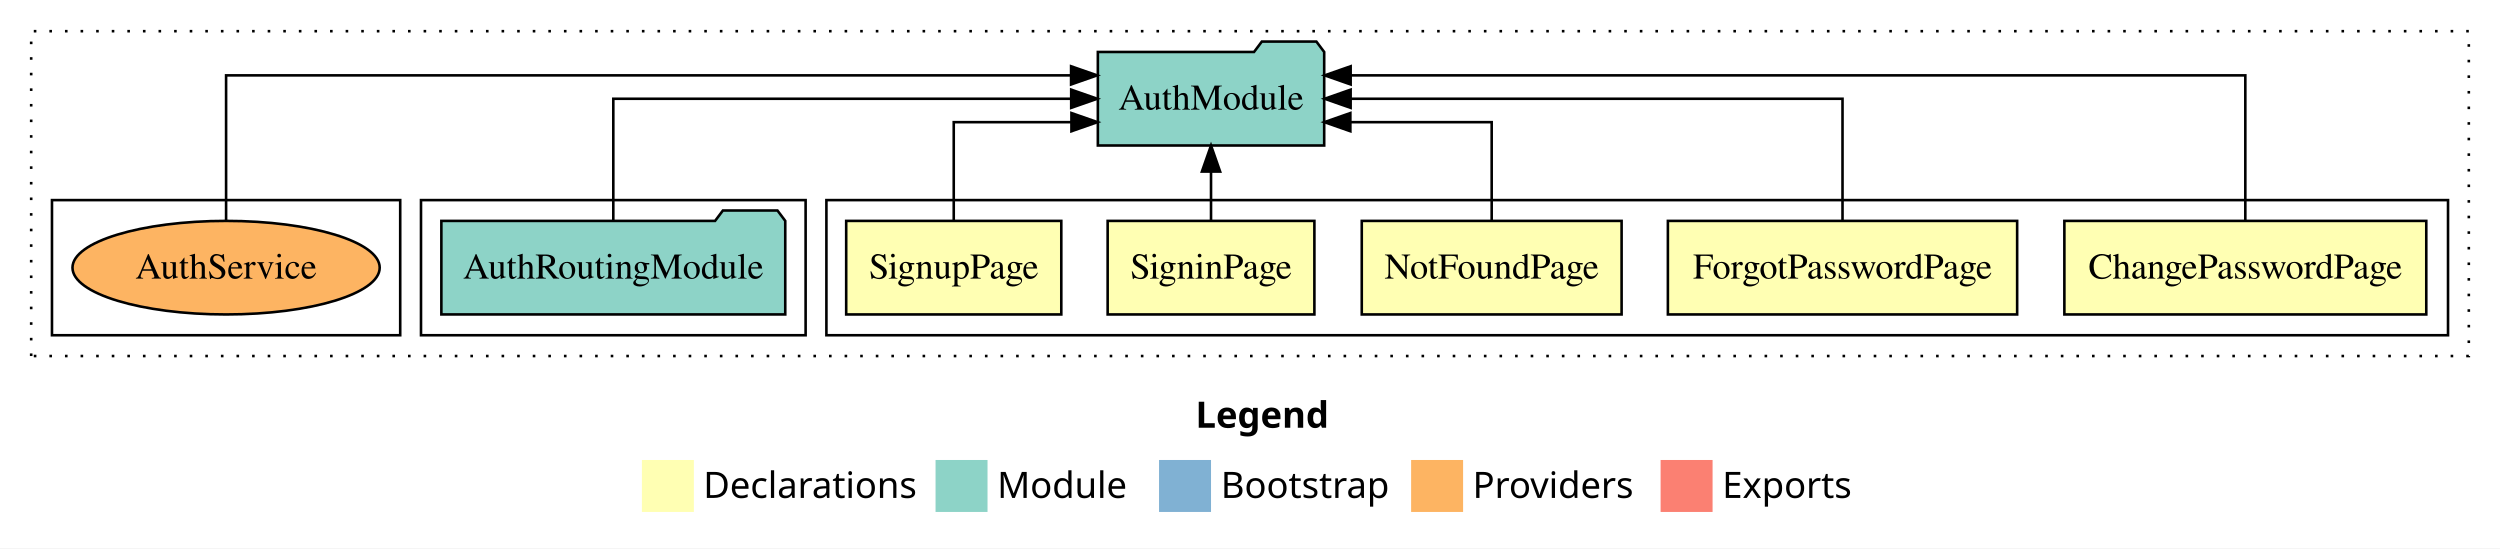
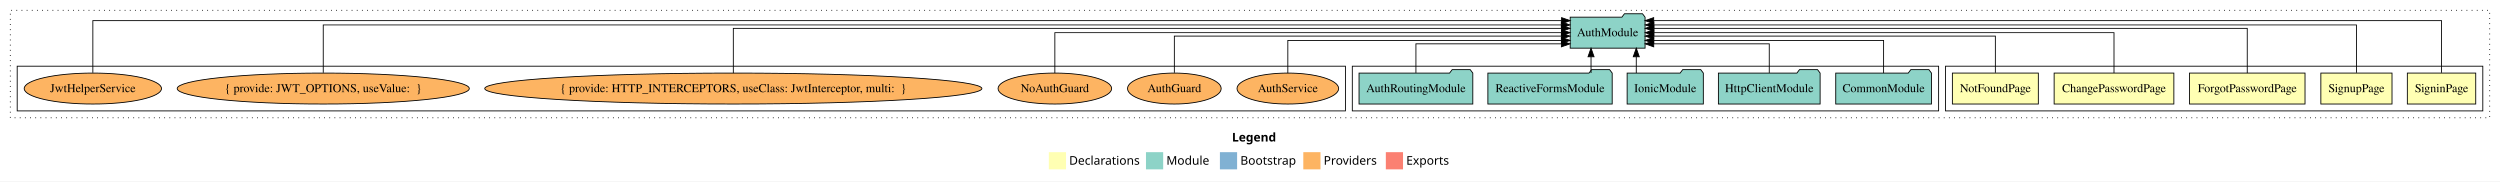
- <svg xmlns="http://www.w3.org/2000/svg" width="962pt" height="211pt" viewBox="0.00 0.00 962.00 211.00">
+ <svg xmlns="http://www.w3.org/2000/svg" width="2908pt" height="211pt" viewBox="0.00 0.00 2908.00 211.00">
  <g id="graph0" class="graph" transform="scale(1 1) rotate(0) translate(4 207)">
-     <polygon fill="#ffffff" stroke="transparent" points="-4,4 -4,-207 958,-207 958,4 -4,4" />
-     <text text-anchor="start" x="456.009" y="-42.4" font-family="sans-serif" font-weight="bold" font-size="14.00" fill="#000000">Legend</text>
-     <polygon fill="#ffffb3" stroke="transparent" points="243,-10 243,-30 263,-30 263,-10 243,-10" />
-     <text text-anchor="start" x="266.629" y="-15.4" font-family="sans-serif" font-size="14.00" fill="#000000">  Declarations</text>
-     <polygon fill="#8dd3c7" stroke="transparent" points="356,-10 356,-30 376,-30 376,-10 356,-10" />
-     <text text-anchor="start" x="379.725" y="-15.4" font-family="sans-serif" font-size="14.00" fill="#000000">  Module</text>
-     <polygon fill="#80b1d3" stroke="transparent" points="442,-10 442,-30 462,-30 462,-10 442,-10" />
-     <text text-anchor="start" x="465.781" y="-15.4" font-family="sans-serif" font-size="14.00" fill="#000000">  Bootstrap</text>
-     <polygon fill="#fdb462" stroke="transparent" points="539,-10 539,-30 559,-30 559,-10 539,-10" />
-     <text text-anchor="start" x="562.673" y="-15.4" font-family="sans-serif" font-size="14.00" fill="#000000">  Providers</text>
-     <polygon fill="#fb8072" stroke="transparent" points="635,-10 635,-30 655,-30 655,-10 635,-10" />
-     <text text-anchor="start" x="658.726" y="-15.4" font-family="sans-serif" font-size="14.00" fill="#000000">  Exports</text>
+     <polygon fill="#ffffff" stroke="transparent" points="-4,4 -4,-207 2904,-207 2904,4 -4,4" />
+     <text text-anchor="start" x="1429.009" y="-42.4" font-family="sans-serif" font-weight="bold" font-size="14.00" fill="#000000">Legend</text>
+     <polygon fill="#ffffb3" stroke="transparent" points="1216,-10 1216,-30 1236,-30 1236,-10 1216,-10" />
+     <text text-anchor="start" x="1239.629" y="-15.4" font-family="sans-serif" font-size="14.00" fill="#000000">  Declarations</text>
+     <polygon fill="#8dd3c7" stroke="transparent" points="1329,-10 1329,-30 1349,-30 1349,-10 1329,-10" />
+     <text text-anchor="start" x="1352.725" y="-15.4" font-family="sans-serif" font-size="14.00" fill="#000000">  Module</text>
+     <polygon fill="#80b1d3" stroke="transparent" points="1415,-10 1415,-30 1435,-30 1435,-10 1415,-10" />
+     <text text-anchor="start" x="1438.781" y="-15.4" font-family="sans-serif" font-size="14.00" fill="#000000">  Bootstrap</text>
+     <polygon fill="#fdb462" stroke="transparent" points="1512,-10 1512,-30 1532,-30 1532,-10 1512,-10" />
+     <text text-anchor="start" x="1535.673" y="-15.4" font-family="sans-serif" font-size="14.00" fill="#000000">  Providers</text>
+     <polygon fill="#fb8072" stroke="transparent" points="1608,-10 1608,-30 1628,-30 1628,-10 1608,-10" />
+     <text text-anchor="start" x="1631.726" y="-15.4" font-family="sans-serif" font-size="14.00" fill="#000000">  Exports</text>
    <g id="clust1" class="cluster">
-       <polygon fill="none" stroke="#000000" stroke-dasharray="1,5" points="8,-70 8,-195 946,-195 946,-70 8,-70" />
+       <polygon fill="none" stroke="#000000" stroke-dasharray="1,5" points="8,-70 8,-195 2892,-195 2892,-70 8,-70" />
    </g>
    <g id="clust2" class="cluster">
-       <polygon fill="none" stroke="#000000" points="314,-78 314,-130 938,-130 938,-78 314,-78" />
+       <polygon fill="none" stroke="#000000" points="2259,-78 2259,-130 2884,-130 2884,-78 2259,-78" />
    </g>
    <g id="clust8" class="cluster">
-       <polygon fill="none" stroke="#000000" points="158,-78 158,-130 306,-130 306,-78 158,-78" />
+       <polygon fill="none" stroke="#000000" points="1569,-78 1569,-130 2251,-130 2251,-78 1569,-78" />
    </g>
    <g id="clust11" class="cluster">
-       <polygon fill="none" stroke="#000000" points="16,-78 16,-130 150,-130 150,-78 16,-78" />
+       <polygon fill="none" stroke="#000000" points="16,-78 16,-130 1561,-130 1561,-78 16,-78" />
    </g>
    <g id="node1" class="node">
-       <polygon fill="#ffffb3" stroke="#000000" points="929.632,-122 790.368,-122 790.368,-86 929.632,-86 929.632,-122" />
-       <text text-anchor="middle" x="860" y="-99.8" font-family="Times,serif" font-size="14.00" fill="#000000">ChangePasswordPage</text>
+       <polygon fill="#ffffb3" stroke="#000000" points="2875.776,-122 2796.224,-122 2796.224,-86 2875.776,-86 2875.776,-122" />
+       <text text-anchor="middle" x="2836" y="-99.8" font-family="Times,serif" font-size="14.00" fill="#000000">SigninPage</text>
    </g>
    <g id="node6" class="node">
-       <polygon fill="#8dd3c7" stroke="#000000" points="505.548,-187 502.548,-191 481.548,-191 478.548,-187 418.452,-187 418.452,-151 505.548,-151 505.548,-187" />
-       <text text-anchor="middle" x="462" y="-164.8" font-family="Times,serif" font-size="14.00" fill="#000000">AuthModule</text>
+       <polygon fill="#8dd3c7" stroke="#000000" points="1909.548,-187 1906.548,-191 1885.548,-191 1882.548,-187 1822.452,-187 1822.452,-151 1909.548,-151 1909.548,-187" />
+       <text text-anchor="middle" x="1866" y="-164.8" font-family="Times,serif" font-size="14.00" fill="#000000">AuthModule</text>
    </g>
    <g id="edge1" class="edge">
-       <path fill="none" stroke="#000000" d="M860,-122.292C860,-144.206 860,-178 860,-178 860,-178 515.731,-178 515.731,-178" />
-       <polygon fill="#000000" stroke="#000000" points="515.731,-174.5 505.731,-178 515.731,-181.5 515.731,-174.5" />
+       <path fill="none" stroke="#000000" d="M2836,-122.323C2836,-145.66 2836,-183 2836,-183 2836,-183 1919.563,-183 1919.563,-183" />
+       <polygon fill="#000000" stroke="#000000" points="1919.563,-179.5 1909.563,-183 1919.563,-186.5 1919.563,-179.5" />
    </g>
    <g id="node2" class="node">
-       <polygon fill="#ffffb3" stroke="#000000" points="772.199,-122 637.801,-122 637.801,-86 772.199,-86 772.199,-122" />
-       <text text-anchor="middle" x="705" y="-99.8" font-family="Times,serif" font-size="14.00" fill="#000000">ForgotPasswordPage</text>
+       <polygon fill="#ffffb3" stroke="#000000" points="2778.385,-122 2695.615,-122 2695.615,-86 2778.385,-86 2778.385,-122" />
+       <text text-anchor="middle" x="2737" y="-99.8" font-family="Times,serif" font-size="14.00" fill="#000000">SignupPage</text>
    </g>
    <g id="edge2" class="edge">
-       <path fill="none" stroke="#000000" d="M705,-122.106C705,-141.339 705,-169 705,-169 705,-169 515.724,-169 515.724,-169" />
-       <polygon fill="#000000" stroke="#000000" points="515.724,-165.5 505.724,-169 515.724,-172.5 515.724,-165.5" />
+       <path fill="none" stroke="#000000" d="M2737,-122.292C2737,-144.206 2737,-178 2737,-178 2737,-178 1919.79,-178 1919.79,-178" />
+       <polygon fill="#000000" stroke="#000000" points="1919.79,-174.5 1909.79,-178 1919.79,-181.5 1919.79,-174.5" />
    </g>
    <g id="node3" class="node">
-       <polygon fill="#ffffb3" stroke="#000000" points="619.992,-122 520.008,-122 520.008,-86 619.992,-86 619.992,-122" />
-       <text text-anchor="middle" x="570" y="-99.8" font-family="Times,serif" font-size="14.00" fill="#000000">NotFoundPage</text>
+       <polygon fill="#ffffb3" stroke="#000000" points="2677.199,-122 2542.801,-122 2542.801,-86 2677.199,-86 2677.199,-122" />
+       <text text-anchor="middle" x="2610" y="-99.8" font-family="Times,serif" font-size="14.00" fill="#000000">ForgotPasswordPage</text>
    </g>
    <g id="edge3" class="edge">
-       <path fill="none" stroke="#000000" d="M570,-122.027C570,-138.398 570,-160 570,-160 570,-160 515.616,-160 515.616,-160" />
-       <polygon fill="#000000" stroke="#000000" points="515.616,-156.5 505.616,-160 515.616,-163.5 515.616,-156.5" />
+       <path fill="none" stroke="#000000" d="M2610,-122.027C2610,-142.767 2610,-174 2610,-174 2610,-174 1919.763,-174 1919.763,-174" />
+       <polygon fill="#000000" stroke="#000000" points="1919.763,-170.5 1909.763,-174 1919.763,-177.5 1919.763,-170.5" />
    </g>
    <g id="node4" class="node">
-       <polygon fill="#ffffb3" stroke="#000000" points="501.776,-122 422.224,-122 422.224,-86 501.776,-86 501.776,-122" />
-       <text text-anchor="middle" x="462" y="-99.8" font-family="Times,serif" font-size="14.00" fill="#000000">SigninPage</text>
+       <polygon fill="#ffffb3" stroke="#000000" points="2524.632,-122 2385.368,-122 2385.368,-86 2524.632,-86 2524.632,-122" />
+       <text text-anchor="middle" x="2455" y="-99.8" font-family="Times,serif" font-size="14.00" fill="#000000">ChangePasswordPage</text>
    </g>
    <g id="edge4" class="edge">
-       <path fill="none" stroke="#000000" d="M462,-122.106C462,-122.106 462,-140.991 462,-140.991" />
-       <polygon fill="#000000" stroke="#000000" points="458.5,-140.991 462,-150.991 465.5,-140.991 458.5,-140.991" />
+       <path fill="none" stroke="#000000" d="M2455,-122.106C2455,-141.339 2455,-169 2455,-169 2455,-169 1919.79,-169 1919.79,-169" />
+       <polygon fill="#000000" stroke="#000000" points="1919.79,-165.5 1909.79,-169 1919.79,-172.5 1919.79,-165.5" />
    </g>
    <g id="node5" class="node">
-       <polygon fill="#ffffb3" stroke="#000000" points="404.385,-122 321.615,-122 321.615,-86 404.385,-86 404.385,-122" />
-       <text text-anchor="middle" x="363" y="-99.8" font-family="Times,serif" font-size="14.00" fill="#000000">SignupPage</text>
+       <polygon fill="#ffffb3" stroke="#000000" points="2366.992,-122 2267.008,-122 2267.008,-86 2366.992,-86 2366.992,-122" />
+       <text text-anchor="middle" x="2317" y="-99.8" font-family="Times,serif" font-size="14.00" fill="#000000">NotFoundPage</text>
    </g>
    <g id="edge5" class="edge">
-       <path fill="none" stroke="#000000" d="M363,-122.027C363,-138.398 363,-160 363,-160 363,-160 408.289,-160 408.289,-160" />
-       <polygon fill="#000000" stroke="#000000" points="408.289,-163.5 418.289,-160 408.289,-156.5 408.289,-163.5" />
+       <path fill="none" stroke="#000000" d="M2317,-122.302C2317,-140.27 2317,-165 2317,-165 2317,-165 1919.654,-165 1919.654,-165" />
+       <polygon fill="#000000" stroke="#000000" points="1919.654,-161.5 1909.654,-165 1919.653,-168.5 1919.654,-161.5" />
    </g>
    <g id="node7" class="node">
-       <polygon fill="#8dd3c7" stroke="#000000" points="298.165,-122 295.165,-126 274.165,-126 271.165,-122 165.835,-122 165.835,-86 298.165,-86 298.165,-122" />
-       <text text-anchor="middle" x="232" y="-99.8" font-family="Times,serif" font-size="14.00" fill="#000000">AuthRoutingModule</text>
+       <polygon fill="#8dd3c7" stroke="#000000" points="2242.668,-122 2239.668,-126 2218.668,-126 2215.668,-122 2131.332,-122 2131.332,-86 2242.668,-86 2242.668,-122" />
+       <text text-anchor="middle" x="2187" y="-99.8" font-family="Times,serif" font-size="14.00" fill="#000000">CommonModule</text>
    </g>
    <g id="edge6" class="edge">
-       <path fill="none" stroke="#000000" d="M232,-122.106C232,-141.339 232,-169 232,-169 232,-169 408.197,-169 408.197,-169" />
-       <polygon fill="#000000" stroke="#000000" points="408.197,-172.5 418.197,-169 408.197,-165.5 408.197,-172.5" />
+       <path fill="none" stroke="#000000" d="M2187,-122.027C2187,-138.398 2187,-160 2187,-160 2187,-160 1919.626,-160 1919.626,-160" />
+       <polygon fill="#000000" stroke="#000000" points="1919.626,-156.5 1909.626,-160 1919.626,-163.5 1919.626,-156.5" />
    </g>
    <g id="node8" class="node">
-       <ellipse fill="#fdb462" stroke="#000000" cx="83" cy="-104" rx="59.108" ry="18" />
-       <text text-anchor="middle" x="83" y="-99.8" font-family="Times,serif" font-size="14.00" fill="#000000">AuthService</text>
+       <polygon fill="#8dd3c7" stroke="#000000" points="2113.161,-122 2110.161,-126 2089.161,-126 2086.161,-122 1994.839,-122 1994.839,-86 2113.161,-86 2113.161,-122" />
+       <text text-anchor="middle" x="2054" y="-99.8" font-family="Times,serif" font-size="14.00" fill="#000000">HttpClientModule</text>
    </g>
    <g id="edge7" class="edge">
-       <path fill="none" stroke="#000000" d="M83,-122.292C83,-144.206 83,-178 83,-178 83,-178 408.154,-178 408.154,-178" />
-       <polygon fill="#000000" stroke="#000000" points="408.154,-181.5 418.154,-178 408.154,-174.5 408.154,-181.5" />
+       <path fill="none" stroke="#000000" d="M2054,-122.187C2054,-137.182 2054,-156 2054,-156 2054,-156 1919.603,-156 1919.603,-156" />
+       <polygon fill="#000000" stroke="#000000" points="1919.604,-152.5 1909.603,-156 1919.603,-159.5 1919.604,-152.5" />
+     </g>
+     <g id="node9" class="node">
+       <polygon fill="#8dd3c7" stroke="#000000" points="1977.316,-122 1974.316,-126 1953.316,-126 1950.316,-122 1888.684,-122 1888.684,-86 1977.316,-86 1977.316,-122" />
+       <text text-anchor="middle" x="1933" y="-99.8" font-family="Times,serif" font-size="14.00" fill="#000000">IonicModule</text>
+     </g>
+     <g id="edge8" class="edge">
+       <path fill="none" stroke="#000000" d="M1899.308,-122.106C1899.308,-122.106 1899.308,-140.991 1899.308,-140.991" />
+       <polygon fill="#000000" stroke="#000000" points="1895.808,-140.991 1899.308,-150.991 1902.808,-140.991 1895.808,-140.991" />
+     </g>
+     <g id="node10" class="node">
+       <polygon fill="#8dd3c7" stroke="#000000" points="1871.305,-122 1868.305,-126 1847.305,-126 1844.305,-122 1726.695,-122 1726.695,-86 1871.305,-86 1871.305,-122" />
+       <text text-anchor="middle" x="1799" y="-99.8" font-family="Times,serif" font-size="14.00" fill="#000000">ReactiveFormsModule</text>
+     </g>
+     <g id="edge9" class="edge">
+       <path fill="none" stroke="#000000" d="M1846.689,-122.106C1846.689,-122.106 1846.689,-140.991 1846.689,-140.991" />
+       <polygon fill="#000000" stroke="#000000" points="1843.189,-140.991 1846.689,-150.991 1850.189,-140.991 1843.189,-140.991" />
+     </g>
+     <g id="node11" class="node">
+       <polygon fill="#8dd3c7" stroke="#000000" points="1709.165,-122 1706.165,-126 1685.165,-126 1682.165,-122 1576.835,-122 1576.835,-86 1709.165,-86 1709.165,-122" />
+       <text text-anchor="middle" x="1643" y="-99.8" font-family="Times,serif" font-size="14.00" fill="#000000">AuthRoutingModule</text>
+     </g>
+     <g id="edge10" class="edge">
+       <path fill="none" stroke="#000000" d="M1643,-122.187C1643,-137.182 1643,-156 1643,-156 1643,-156 1812.208,-156 1812.208,-156" />
+       <polygon fill="#000000" stroke="#000000" points="1812.208,-159.5 1822.208,-156 1812.208,-152.5 1812.208,-159.5" />
+     </g>
+     <g id="node12" class="node">
+       <ellipse fill="#fdb462" stroke="#000000" cx="1494" cy="-104" rx="59.108" ry="18" />
+       <text text-anchor="middle" x="1494" y="-99.8" font-family="Times,serif" font-size="14.00" fill="#000000">AuthService</text>
+     </g>
+     <g id="edge11" class="edge">
+       <path fill="none" stroke="#000000" d="M1494,-122.027C1494,-138.398 1494,-160 1494,-160 1494,-160 1812.233,-160 1812.233,-160" />
+       <polygon fill="#000000" stroke="#000000" points="1812.233,-163.5 1822.233,-160 1812.233,-156.5 1812.233,-163.5" />
+     </g>
+     <g id="node13" class="node">
+       <ellipse fill="#fdb462" stroke="#000000" cx="1362" cy="-104" rx="54.457" ry="18" />
+       <text text-anchor="middle" x="1362" y="-99.8" font-family="Times,serif" font-size="14.00" fill="#000000">AuthGuard</text>
+     </g>
+     <g id="edge12" class="edge">
+       <path fill="none" stroke="#000000" d="M1362,-122.302C1362,-140.27 1362,-165 1362,-165 1362,-165 1812.155,-165 1812.155,-165" />
+       <polygon fill="#000000" stroke="#000000" points="1812.155,-168.5 1822.155,-165 1812.155,-161.5 1812.155,-168.5" />
+     </g>
+     <g id="node14" class="node">
+       <ellipse fill="#fdb462" stroke="#000000" cx="1223" cy="-104" rx="66.057" ry="18" />
+       <text text-anchor="middle" x="1223" y="-99.8" font-family="Times,serif" font-size="14.00" fill="#000000">NoAuthGuard</text>
+     </g>
+     <g id="edge13" class="edge">
+       <path fill="none" stroke="#000000" d="M1223,-122.106C1223,-141.339 1223,-169 1223,-169 1223,-169 1812.31,-169 1812.31,-169" />
+       <polygon fill="#000000" stroke="#000000" points="1812.31,-172.5 1822.31,-169 1812.31,-165.5 1812.31,-172.5" />
+     </g>
+     <g id="node15" class="node">
+       <ellipse fill="#fdb462" stroke="#000000" cx="849" cy="-104" rx="289.13" ry="18" />
+       <text text-anchor="middle" x="849" y="-99.8" font-family="Times,serif" font-size="14.00" fill="#000000">{ provide: HTTP_INTERCEPTORS, useClass: JwtInterceptor, multi:  }</text>
+     </g>
+     <g id="edge14" class="edge">
+       <path fill="none" stroke="#000000" d="M849,-122.027C849,-142.767 849,-174 849,-174 849,-174 1812.301,-174 1812.301,-174" />
+       <polygon fill="#000000" stroke="#000000" points="1812.301,-177.5 1822.301,-174 1812.301,-170.5 1812.301,-177.5" />
+     </g>
+     <g id="node16" class="node">
+       <ellipse fill="#fdb462" stroke="#000000" cx="372" cy="-104" rx="169.897" ry="18" />
+       <text text-anchor="middle" x="372" y="-99.8" font-family="Times,serif" font-size="14.00" fill="#000000">{ provide: JWT_OPTIONS, useValue:  }</text>
+     </g>
+     <g id="edge15" class="edge">
+       <path fill="none" stroke="#000000" d="M372,-122.292C372,-144.206 372,-178 372,-178 372,-178 1812.097,-178 1812.097,-178" />
+       <polygon fill="#000000" stroke="#000000" points="1812.097,-181.5 1822.097,-178 1812.097,-174.5 1812.097,-181.5" />
+     </g>
+     <g id="node17" class="node">
+       <ellipse fill="#fdb462" stroke="#000000" cx="104" cy="-104" rx="79.849" ry="18" />
+       <text text-anchor="middle" x="104" y="-99.8" font-family="Times,serif" font-size="14.00" fill="#000000">JwtHelperService</text>
+     </g>
+     <g id="edge16" class="edge">
+       <path fill="none" stroke="#000000" d="M104,-122.323C104,-145.66 104,-183 104,-183 104,-183 1812.445,-183 1812.445,-183" />
+       <polygon fill="#000000" stroke="#000000" points="1812.445,-186.5 1822.445,-183 1812.445,-179.5 1812.445,-186.5" />
    </g>
  </g>
</svg>
